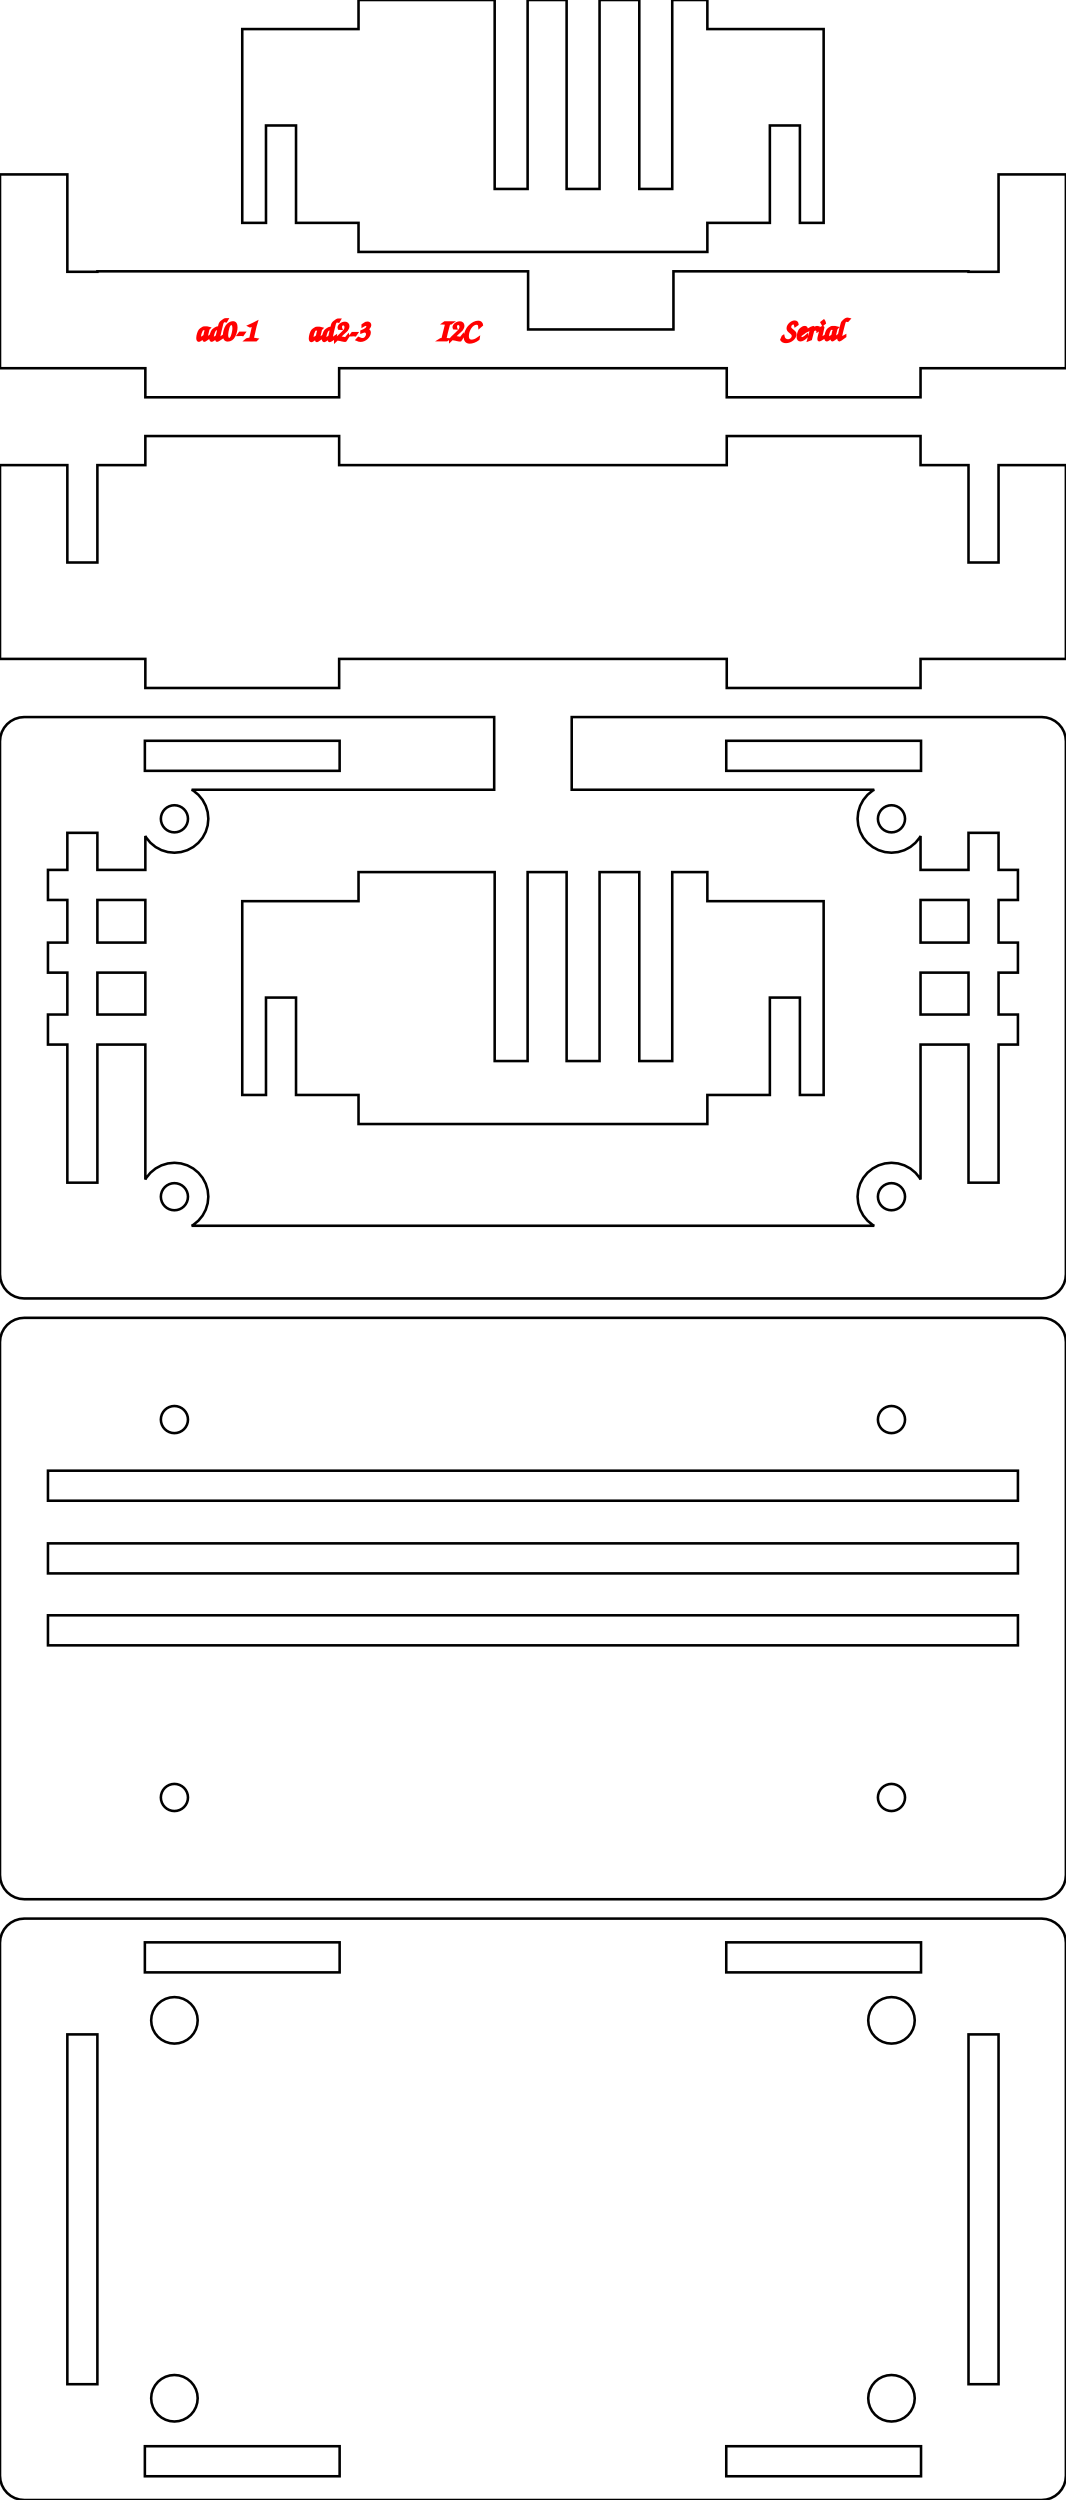
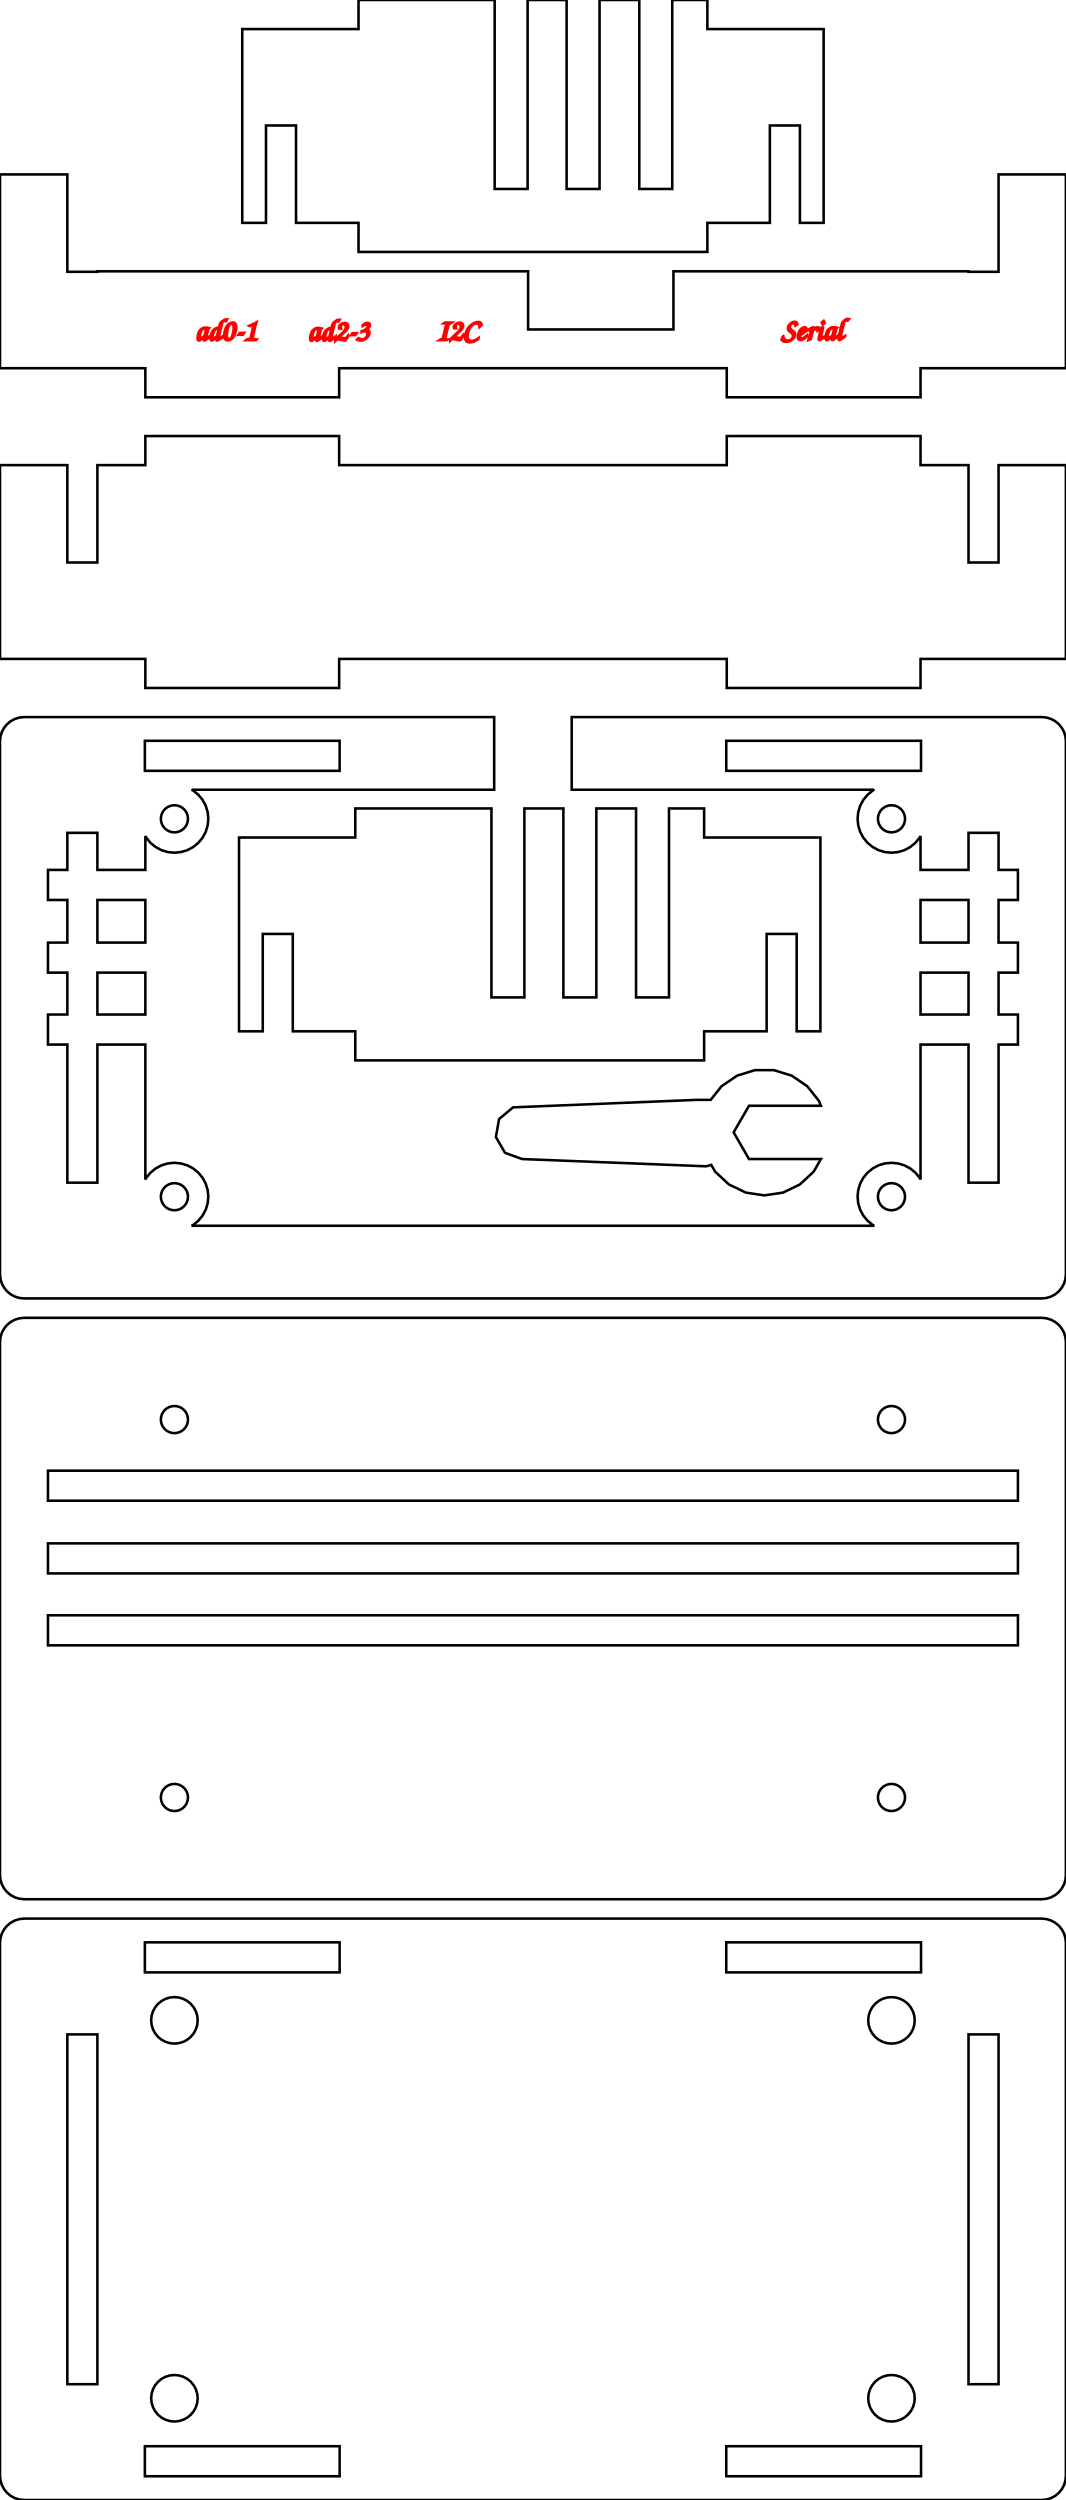
<svg xmlns="http://www.w3.org/2000/svg" width="110mm" height="258mm" viewBox="-55 -278 110 258" version="1.1" id="svg1">
  <defs id="defs1" />
  <path style="fill:none;stroke:#000000;stroke-opacity:1;stroke-width:0.265;stroke-dasharray:none" d="m -40.05,-22.45 v -3.1 h 20.1 v 3.1 z" id="path62" />
  <path style="fill:none;stroke:#000000;stroke-opacity:1;stroke-width:0.265;stroke-dasharray:none" d="m 19.95,-22.45 v -3.1 h 20.1 v 3.1 z" id="path61" />
  <path style="fill:none;stroke:#000000;stroke-opacity:1;stroke-width:0.265;stroke-dasharray:none" d="m -37.468,-28.146 -0.45,-0.137 -0.415,-0.222 -0.364,-0.298 -0.298,-0.364 -0.222,-0.415 -0.137,-0.45 -0.046,-0.468 0.046,-0.468 0.137,-0.45 0.222,-0.415 0.298,-0.364 0.364,-0.298 0.415,-0.222 0.45,-0.137 L -37,-32.9 l 0.468,0.046 0.45,0.137 0.415,0.222 0.364,0.298 0.298,0.364 0.222,0.415 0.137,0.45 0.046,0.468 -0.046,0.468 -0.137,0.45 -0.222,0.415 -0.298,0.364 -0.364,0.298 -0.415,0.222 -0.45,0.137 L -37,-28.1 Z" id="path60" />
  <path style="fill:none;stroke:#000000;stroke-opacity:1;stroke-width:0.265;stroke-dasharray:none" d="m 36.532,-28.146 -0.45,-0.137 -0.415,-0.222 -0.364,-0.298 -0.298,-0.364 -0.222,-0.415 -0.137,-0.45 L 34.6,-30.5 l 0.046,-0.468 0.137,-0.45 0.222,-0.415 0.298,-0.364 0.364,-0.298 0.415,-0.222 0.45,-0.137 L 37,-32.9 l 0.468,0.046 0.45,0.137 0.415,0.222 0.364,0.298 0.298,0.364 0.222,0.415 0.137,0.45 0.046,0.468 -0.046,0.468 -0.137,0.45 -0.222,0.415 -0.298,0.364 -0.364,0.298 -0.415,0.222 -0.45,0.137 L 37,-28.1 Z" id="path59" />
  <path style="fill:none;stroke:#000000;stroke-opacity:1;stroke-width:0.265;stroke-dasharray:none" d="m -48.05,-31.95 v -36.1 h 3.1 v 36.1 z" id="path58" />
  <path style="fill:none;stroke:#000000;stroke-opacity:1;stroke-width:0.265;stroke-dasharray:none" d="m 44.95,-31.95 v -36.1 h 3.1 v 36.1 z" id="path57" />
  <path style="fill:none;stroke:#000000;stroke-opacity:1;stroke-width:0.265;stroke-dasharray:none" d="m -37.468,-67.146 -0.45,-0.137 -0.415,-0.222 -0.364,-0.298 -0.298,-0.364 -0.222,-0.415 -0.137,-0.45 -0.046,-0.468 0.046,-0.468 0.137,-0.45 0.222,-0.415 0.298,-0.364 0.364,-0.298 0.415,-0.222 0.45,-0.137 L -37,-71.9 l 0.468,0.046 0.45,0.137 0.415,0.222 0.364,0.298 0.298,0.364 0.222,0.415 0.137,0.45 0.046,0.468 -0.046,0.468 -0.137,0.45 -0.222,0.415 -0.298,0.364 -0.364,0.298 -0.415,0.222 -0.45,0.137 L -37,-67.1 Z" id="path56" />
  <path style="fill:none;stroke:#000000;stroke-opacity:1;stroke-width:0.265;stroke-dasharray:none" d="m 36.532,-67.146 -0.45,-0.137 -0.415,-0.222 -0.364,-0.298 -0.298,-0.364 -0.222,-0.415 -0.137,-0.45 L 34.6,-69.5 l 0.046,-0.468 0.137,-0.45 0.222,-0.415 0.298,-0.364 0.364,-0.298 0.415,-0.222 0.45,-0.137 L 37,-71.9 l 0.468,0.046 0.45,0.137 0.415,0.222 0.364,0.298 0.298,0.364 0.222,0.415 0.137,0.45 0.046,0.468 -0.046,0.468 -0.137,0.45 -0.222,0.415 -0.298,0.364 -0.364,0.298 -0.415,0.222 -0.45,0.137 L 37,-67.1 Z" id="path55" />
  <path style="fill:none;stroke:#000000;stroke-opacity:1;stroke-width:0.265;stroke-dasharray:none" d="m 19.95,-74.45 v -3.1 h 20.1 v 3.1 z" id="path54" />
  <path style="fill:none;stroke:#000000;stroke-opacity:1;stroke-width:0.265;stroke-dasharray:none" d="m -40.05,-74.45 v -3.1 h 20.1 v 3.1 z" id="path53" />
  <path style="fill:none;stroke:#000000;stroke-opacity:1;stroke-width:0.265;stroke-dasharray:none" d="m 52.988,-20.048 0.469,-0.142 0.432,-0.231 0.379,-0.311 0.311,-0.379 0.231,-0.432 0.142,-0.469 L 55,-22.5 v -55 l -0.048,-0.488 -0.142,-0.469 -0.231,-0.432 -0.311,-0.379 -0.379,-0.311 -0.432,-0.231 -0.469,-0.142 L 52.5,-80 h -105 l -0.488,0.048 -0.469,0.142 -0.432,0.231 -0.379,0.311 -0.311,0.379 -0.231,0.432 -0.142,0.469 L -55,-77.5 v 55 l 0.048,0.488 0.142,0.469 0.231,0.432 0.311,0.379 0.379,0.311 0.432,0.231 0.469,0.142 L -52.5,-20 h 105 z" id="path52" />
  <path style="fill:none;stroke:#000000;stroke-opacity:1;stroke-width:0.265;stroke-dasharray:none" d="m 36.727,-91.127 -0.263,-0.08 -0.242,-0.129 -0.212,-0.174 -0.174,-0.212 -0.129,-0.242 -0.08,-0.263 L 35.6,-92.5 l 0.027,-0.273 0.08,-0.263 0.129,-0.242 0.174,-0.212 0.212,-0.174 0.242,-0.129 0.263,-0.08 L 37,-93.9 l 0.273,0.027 0.263,0.08 0.242,0.129 0.212,0.174 0.174,0.212 0.129,0.242 0.08,0.263 0.027,0.273 -0.027,0.273 -0.08,0.263 -0.129,0.242 -0.174,0.212 -0.212,0.174 -0.242,0.129 -0.263,0.08 L 37,-91.1 Z" id="path51" />
  <path style="fill:none;stroke:#000000;stroke-opacity:1;stroke-width:0.265;stroke-dasharray:none" d="m -37.273,-91.127 -0.263,-0.08 -0.242,-0.129 -0.212,-0.174 -0.174,-0.212 -0.129,-0.242 -0.08,-0.263 -0.027,-0.273 0.027,-0.273 0.08,-0.263 0.129,-0.242 0.174,-0.212 0.212,-0.174 0.242,-0.129 0.263,-0.08 L -37,-93.9 l 0.273,0.027 0.263,0.08 0.242,0.129 0.212,0.174 0.174,0.212 0.129,0.242 0.08,0.263 0.027,0.273 -0.027,0.273 -0.08,0.263 -0.129,0.242 -0.174,0.212 -0.212,0.174 -0.242,0.129 -0.263,0.08 L -37,-91.1 Z" id="path50" />
  <path style="fill:none;stroke:#000000;stroke-opacity:1;stroke-width:0.265;stroke-dasharray:none" d="m -50.05,-108.2 v -3.1 h 100.1 v 3.1 z" id="path49" />
  <path style="fill:none;stroke:#000000;stroke-opacity:1;stroke-width:0.265;stroke-dasharray:none" d="m -50.05,-115.625 v -3.1 h 100.1 v 3.1 z" id="path48" />
  <path style="fill:none;stroke:#000000;stroke-opacity:1;stroke-width:0.265;stroke-dasharray:none" d="m -50.05,-123.125 v -3.1 h 100.1 v 3.1 z" id="path47" />
  <path style="fill:none;stroke:#000000;stroke-opacity:1;stroke-width:0.265;stroke-dasharray:none" d="m -37.273,-130.127 -0.263,-0.08 -0.242,-0.129 -0.212,-0.174 -0.174,-0.212 -0.129,-0.242 -0.08,-0.263 -0.027,-0.273 0.027,-0.273 0.08,-0.263 0.129,-0.242 0.174,-0.212 0.212,-0.174 0.242,-0.129 0.263,-0.08 0.273,-0.027 0.273,0.027 0.263,0.08 0.242,0.129 0.212,0.174 0.174,0.212 0.129,0.242 0.08,0.263 0.027,0.273 -0.027,0.273 -0.08,0.263 -0.129,0.242 -0.174,0.212 -0.212,0.174 -0.242,0.129 -0.263,0.08 L -37,-130.1 Z" id="path46" />
  <path style="fill:none;stroke:#000000;stroke-opacity:1;stroke-width:0.265;stroke-dasharray:none" d="m 36.727,-130.127 -0.263,-0.08 -0.242,-0.129 -0.212,-0.174 -0.174,-0.212 -0.129,-0.242 -0.08,-0.263 -0.027,-0.273 0.027,-0.273 0.08,-0.263 0.129,-0.242 0.174,-0.212 0.212,-0.174 0.242,-0.129 0.263,-0.08 0.273,-0.027 0.273,0.027 0.263,0.08 0.242,0.129 0.212,0.174 0.174,0.212 0.129,0.242 0.08,0.263 0.027,0.273 -0.027,0.273 -0.08,0.263 -0.129,0.242 -0.174,0.212 -0.212,0.174 -0.242,0.129 -0.263,0.08 L 37,-130.1 Z" id="path45" />
  <path style="fill:none;stroke:#000000;stroke-opacity:1;stroke-width:0.265;stroke-dasharray:none" d="m 52.988,-82.048 0.469,-0.142 0.432,-0.231 0.379,-0.311 0.311,-0.379 0.231,-0.432 0.142,-0.469 L 55,-84.5 v -55 l -0.048,-0.488 -0.142,-0.469 -0.231,-0.432 -0.311,-0.379 -0.379,-0.311 -0.432,-0.231 -0.469,-0.142 L 52.5,-142 h -105 l -0.488,0.048 -0.469,0.142 -0.432,0.231 -0.379,0.311 -0.311,0.379 -0.231,0.432 -0.142,0.469 -0.048,0.488 v 55 l 0.048,0.488 0.142,0.469 0.231,0.432 0.311,0.379 0.379,0.311 0.432,0.231 0.469,0.142 L -52.5,-82 h 105 z" id="path44" />
  <path style="fill:none;stroke:#000000;stroke-opacity:1;stroke-width:0.265;stroke-dasharray:none" d="M 44.95,-177.625 H 40 v 4.325 h 4.95 z" id="path43" />
  <path style="fill:none;stroke:#000000;stroke-opacity:1;stroke-width:0.265;stroke-dasharray:none" d="m -40,-177.625 h -4.95 v 4.325 H -40 Z" id="path42" />
  <path style="fill:none;stroke:#000000;stroke-opacity:1;stroke-width:0.265;stroke-dasharray:none" d="M 44.95,-185.125 H 40 v 4.4 h 4.95 z" id="path41" />
  <path style="fill:none;stroke:#000000;stroke-opacity:1;stroke-width:0.265;stroke-dasharray:none" d="m -40,-185.125 h -4.95 v 4.4 H -40 Z" id="path40" />
-   <path style="fill:none;stroke:#000000;stroke-opacity:1;stroke-width:0.265;stroke-dasharray:none" d="m 18,-165 h 6.45 v -10.05 h 3.1 V -165 H 30 v -20 H 18 v -3 h -3.625 v 19.5 h -3.4 V -188 h -4.1 v 19.5 H 3.475 V -188 h -4.025 v 19.5 H -3.95 V -188 H -18 v 3 h -12 v 20 h 2.45 v -10.05 h 3.1 V -165 H -18 v 3 h 36 z" id="path39" />
+   <path style="fill:none;stroke:#000000;stroke-width:0.265;stroke-dasharray:none;stroke-opacity:1" d="m 17.666,-171.568 h 6.45 v -10.05 h 3.1 v 10.05 h 2.45 v -20 h -12 v -3 h -3.625 v 19.5 h -3.4 v -19.5 H 6.541 v 19.5 h -3.4 v -19.5 h -4.025 v 19.5 h -3.4 v -19.5 H -18.334 v 3 h -12 v 20 h 2.45 v -10.05 h 3.1 v 10.05 h 6.45 v 3 h 36 z" id="path39" />
+   <path d="m 20.71,-161.136 1.588,-2.75 h 7.413 l -0.196,-0.5 -1.208,-1.515 -1.601,-1.091 -1.851,-0.571 h -1.938 l -1.851,0.571 -1.601,1.091 -1.122,1.407 h -1.443 l -18.955,0.774 -1.441,1.209 -0.327,1.853 0.941,1.629 1.768,0.643 19,0.75 0.512,-0.15 0.406,0.703 1.42,1.318 1.746,0.841 1.916,0.289 1.916,-0.289 1.746,-0.841 1.42,-1.318 0.752,-1.303 h -7.422 z" stroke="#000000" fill="lightgray" stroke-width="0.5" id="path1-4" style="fill:none;stroke-width:0.265;stroke-dasharray:none" />
  <path style="fill:none;stroke:#000000;stroke-opacity:1;stroke-width:0.265;stroke-dasharray:none" d="m 36.727,-153.127 -0.263,-0.08 -0.242,-0.129 -0.212,-0.174 -0.174,-0.212 -0.129,-0.242 -0.08,-0.263 -0.027,-0.273 0.027,-0.273 0.08,-0.263 0.129,-0.242 0.174,-0.212 0.212,-0.174 0.242,-0.129 0.263,-0.08 0.273,-0.027 0.273,0.027 0.263,0.08 0.242,0.129 0.212,0.174 0.174,0.212 0.129,0.242 0.08,0.263 0.027,0.273 -0.027,0.273 -0.08,0.263 -0.129,0.242 -0.174,0.212 -0.212,0.174 -0.242,0.129 -0.263,0.08 L 37,-153.1 Z" id="path38" />
  <path style="fill:none;stroke:#000000;stroke-opacity:1;stroke-width:0.265;stroke-dasharray:none" d="m -37.273,-153.127 -0.263,-0.08 -0.242,-0.129 -0.212,-0.174 -0.174,-0.212 -0.129,-0.242 -0.08,-0.263 -0.027,-0.273 0.027,-0.273 0.08,-0.263 0.129,-0.242 0.174,-0.212 0.212,-0.174 0.242,-0.129 0.263,-0.08 0.273,-0.027 0.273,0.027 0.263,0.08 0.242,0.129 0.212,0.174 0.174,0.212 0.129,0.242 0.08,0.263 0.027,0.273 -0.027,0.273 -0.08,0.263 -0.129,0.242 -0.174,0.212 -0.212,0.174 -0.242,0.129 -0.263,0.08 L -37,-153.1 Z" id="path37" />
  <path style="fill:none;stroke:#000000;stroke-opacity:1;stroke-width:0.265;stroke-dasharray:none" d="m 36.727,-192.127 -0.263,-0.08 -0.242,-0.129 -0.212,-0.174 -0.174,-0.212 -0.129,-0.242 -0.08,-0.263 -0.027,-0.273 0.027,-0.273 0.08,-0.263 0.129,-0.242 0.174,-0.212 0.212,-0.174 0.242,-0.129 0.263,-0.08 0.273,-0.027 0.273,0.027 0.263,0.08 0.242,0.129 0.212,0.174 0.174,0.212 0.129,0.242 0.08,0.263 0.027,0.273 -0.027,0.273 -0.08,0.263 -0.129,0.242 -0.174,0.212 -0.212,0.174 -0.242,0.129 -0.263,0.08 L 37,-192.1 Z" id="path36" />
  <path style="fill:none;stroke:#000000;stroke-opacity:1;stroke-width:0.265;stroke-dasharray:none" d="m -37.273,-192.127 -0.263,-0.08 -0.242,-0.129 -0.212,-0.174 -0.174,-0.212 -0.129,-0.242 -0.08,-0.263 -0.027,-0.273 0.027,-0.273 0.08,-0.263 0.129,-0.242 0.174,-0.212 0.212,-0.174 0.242,-0.129 0.263,-0.08 0.273,-0.027 0.273,0.027 0.263,0.08 0.242,0.129 0.212,0.174 0.174,0.212 0.129,0.242 0.08,0.263 0.027,0.273 -0.027,0.273 -0.08,0.263 -0.129,0.242 -0.174,0.212 -0.212,0.174 -0.242,0.129 -0.263,0.08 L -37,-192.1 Z" id="path35" />
  <path style="fill:none;stroke:#000000;stroke-opacity:1;stroke-width:0.265;stroke-dasharray:none" d="m -40.05,-198.45 v -3.1 h 20.1 v 3.1 z" id="path34" />
  <path style="fill:none;stroke:#000000;stroke-opacity:1;stroke-width:0.265;stroke-dasharray:none" d="m 19.95,-198.45 v -3.1 h 20.1 v 3.1 z" id="path33" />
  <path style="fill:none;stroke:#000000;stroke-opacity:1;stroke-width:0.265;stroke-dasharray:none" d="m 52.988,-144.048 0.469,-0.142 0.432,-0.231 0.379,-0.311 0.311,-0.379 0.231,-0.432 0.142,-0.469 L 55,-146.5 v -55 l -0.048,-0.488 -0.142,-0.469 -0.231,-0.432 -0.311,-0.379 -0.379,-0.311 -0.432,-0.231 -0.469,-0.142 L 52.5,-204 H 4 v 7.5 h 31.224 l -0.168,0.09 -0.53,0.435 -0.435,0.531 -0.323,0.605 -0.199,0.656 -0.067,0.683 0.067,0.683 0.199,0.656 0.323,0.606 0.435,0.53 0.53,0.435 0.605,0.324 0.657,0.199 L 37,-190 l 0.683,-0.067 0.657,-0.199 0.605,-0.324 0.53,-0.435 0.435,-0.53 0.09,-0.169 v 3.499 h 4.95 v -3.825 h 3.1 v 3.825 h 2 v 3.1 h -2 v 4.4 h 2 v 3.1 h -2 v 4.325 h 2 v 3.1 h -2 v 14.25 h -3.1 V -170.2 H 40 v 13.924 l -0.09,-0.169 -0.435,-0.53 -0.53,-0.435 -0.605,-0.324 -0.657,-0.199 L 37,-158 l -0.683,0.067 -0.657,0.199 -0.605,0.324 -0.53,0.435 -0.435,0.53 -0.323,0.606 -0.199,0.656 -0.067,0.683 0.067,0.683 0.199,0.656 0.323,0.605 0.435,0.531 0.53,0.435 0.168,0.09 h -70.447 l 0.168,-0.09 0.53,-0.435 0.435,-0.531 0.323,-0.605 0.199,-0.656 0.067,-0.683 -0.067,-0.683 -0.199,-0.656 -0.323,-0.606 -0.435,-0.53 -0.53,-0.435 -0.605,-0.324 -0.657,-0.199 L -37,-158 l -0.683,0.067 -0.657,0.199 -0.605,0.324 -0.53,0.435 -0.435,0.53 -0.09,0.169 V -170.2 h -4.95 v 14.25 h -3.1 v -14.25 h -2 v -3.1 h 2 v -4.325 h -2 v -3.1 h 2 v -4.4 h -2 v -3.1 h 2 v -3.825 h 3.1 v 3.825 H -40 v -3.499 l 0.09,0.169 0.435,0.53 0.53,0.435 0.605,0.324 0.657,0.199 0.683,0.067 0.683,-0.067 0.657,-0.199 0.605,-0.324 0.53,-0.435 0.435,-0.53 0.323,-0.606 0.199,-0.656 0.067,-0.683 -0.067,-0.683 -0.199,-0.656 -0.323,-0.605 -0.435,-0.531 -0.53,-0.435 -0.168,-0.09 H -4 v -7.5 h -48.5 l -0.488,0.048 -0.469,0.142 -0.432,0.231 -0.379,0.311 -0.311,0.379 -0.231,0.432 -0.142,0.469 -0.048,0.488 v 55 l 0.048,0.488 0.142,0.469 0.231,0.432 0.311,0.379 0.379,0.311 0.432,0.231 0.469,0.142 0.488,0.048 h 105 z" id="path32" />
  <path style="fill:none;stroke:#000000;stroke-opacity:1;stroke-width:0.265;stroke-dasharray:none" d="m -20,-210 h 40 v 3 h 20 v -3 h 15 v -20 h -6.95 v 10.05 h -3.1 V -230 H 40 v -3 H 20 v 3 h -40 v -3 h -20 v 3 h -4.95 v 10.05 h -3.1 V -230 H -55 v 20 h 15 v 3 h 20 z" id="path31" />
  <path style="fill:none;stroke:#000000;stroke-opacity:1;stroke-width:0.265;stroke-dasharray:none" d="m -20,-240 h 40 v 3 h 20 v -3 h 15 v -20 h -6.95 v 10.05 h -3.1 V -250 H 14.5 v 6 h -15 v -6 h -44.45 v 0.05 h -3.1 V -260 H -55 v 20 h 15 v 3 h 20 z" id="path2" />
  <path style="fill:none;stroke:#000000;stroke-opacity:1;stroke-width:0.265;stroke-dasharray:none" d="m 18,-255 h 6.45 v -10.05 h 3.1 V -255 H 30 v -20 H 18 v -3 h -3.625 v 19.5 h -3.4 V -278 h -4.1 v 19.5 H 3.475 V -278 h -4.025 v 19.5 H -3.95 V -278 H -18 v 3 h -12 v 20 h 2.45 v -10.05 h 3.1 V -255 H -18 v 3 h 36 z" id="path1" />
  <text xml:space="preserve" style="font-size:3.175px;line-height:2.3;font-family:'Comic Sans MS';-inkscape-font-specification:'Comic Sans MS';fill:#ff0000;fill-opacity:1;stroke:#ff0000;stroke-width:0.265;stroke-dasharray:none;stroke-opacity:1" x="25.65" y="-242.935" id="text62">
    <tspan id="tspan62" style="font-size:3.175px;stroke-width:0.265" x="25.65" y="-242.935">Serial</tspan>
  </text>
  <text xml:space="preserve" style="font-size:3.175px;line-height:2.3;font-family:'Comic Sans MS';-inkscape-font-specification:'Comic Sans MS';fill:#ff0000;fill-opacity:1;stroke:#ff0000;stroke-width:0.265;stroke-dasharray:none;stroke-opacity:1" x="-9.895" y="-242.898" id="text62-3">
    <tspan id="tspan62-5" style="font-size:3.175px;stroke-width:0.265" x="-9.895" y="-242.898">I2C</tspan>
  </text>
  <g id="g1" transform="translate(-56.8691,0.07710459)">
    <text xml:space="preserve" style="font-size:3.175px;line-height:2.3;font-family:'Comic Sans MS';-inkscape-font-specification:'Comic Sans MS';fill:#ff0000;fill-opacity:1;stroke:#ff0000;stroke-width:0.265;stroke-dasharray:none;stroke-opacity:1" x="33.587" y="-242.935" id="text62-2">
      <tspan id="tspan62-9" style="font-size:3.175px;stroke-width:0.265" x="33.587" y="-242.935">ad2-3</tspan>
    </text>
    <text xml:space="preserve" style="font-size:3.175px;line-height:2.3;font-family:'Comic Sans MS';-inkscape-font-specification:'Comic Sans MS';fill:#ff0000;fill-opacity:1;stroke:#ff0000;stroke-width:0.265;stroke-dasharray:none;stroke-opacity:1" x="21.973" y="-242.972" id="text62-2-3">
      <tspan id="tspan62-9-7" style="font-size:3.175px;stroke-width:0.265" x="21.973" y="-242.972">ad0-1</tspan>
      <tspan style="font-size:3.175px;stroke-width:0.265" x="21.973" y="-235.67" id="tspan63" />
    </text>
  </g>
</svg>
